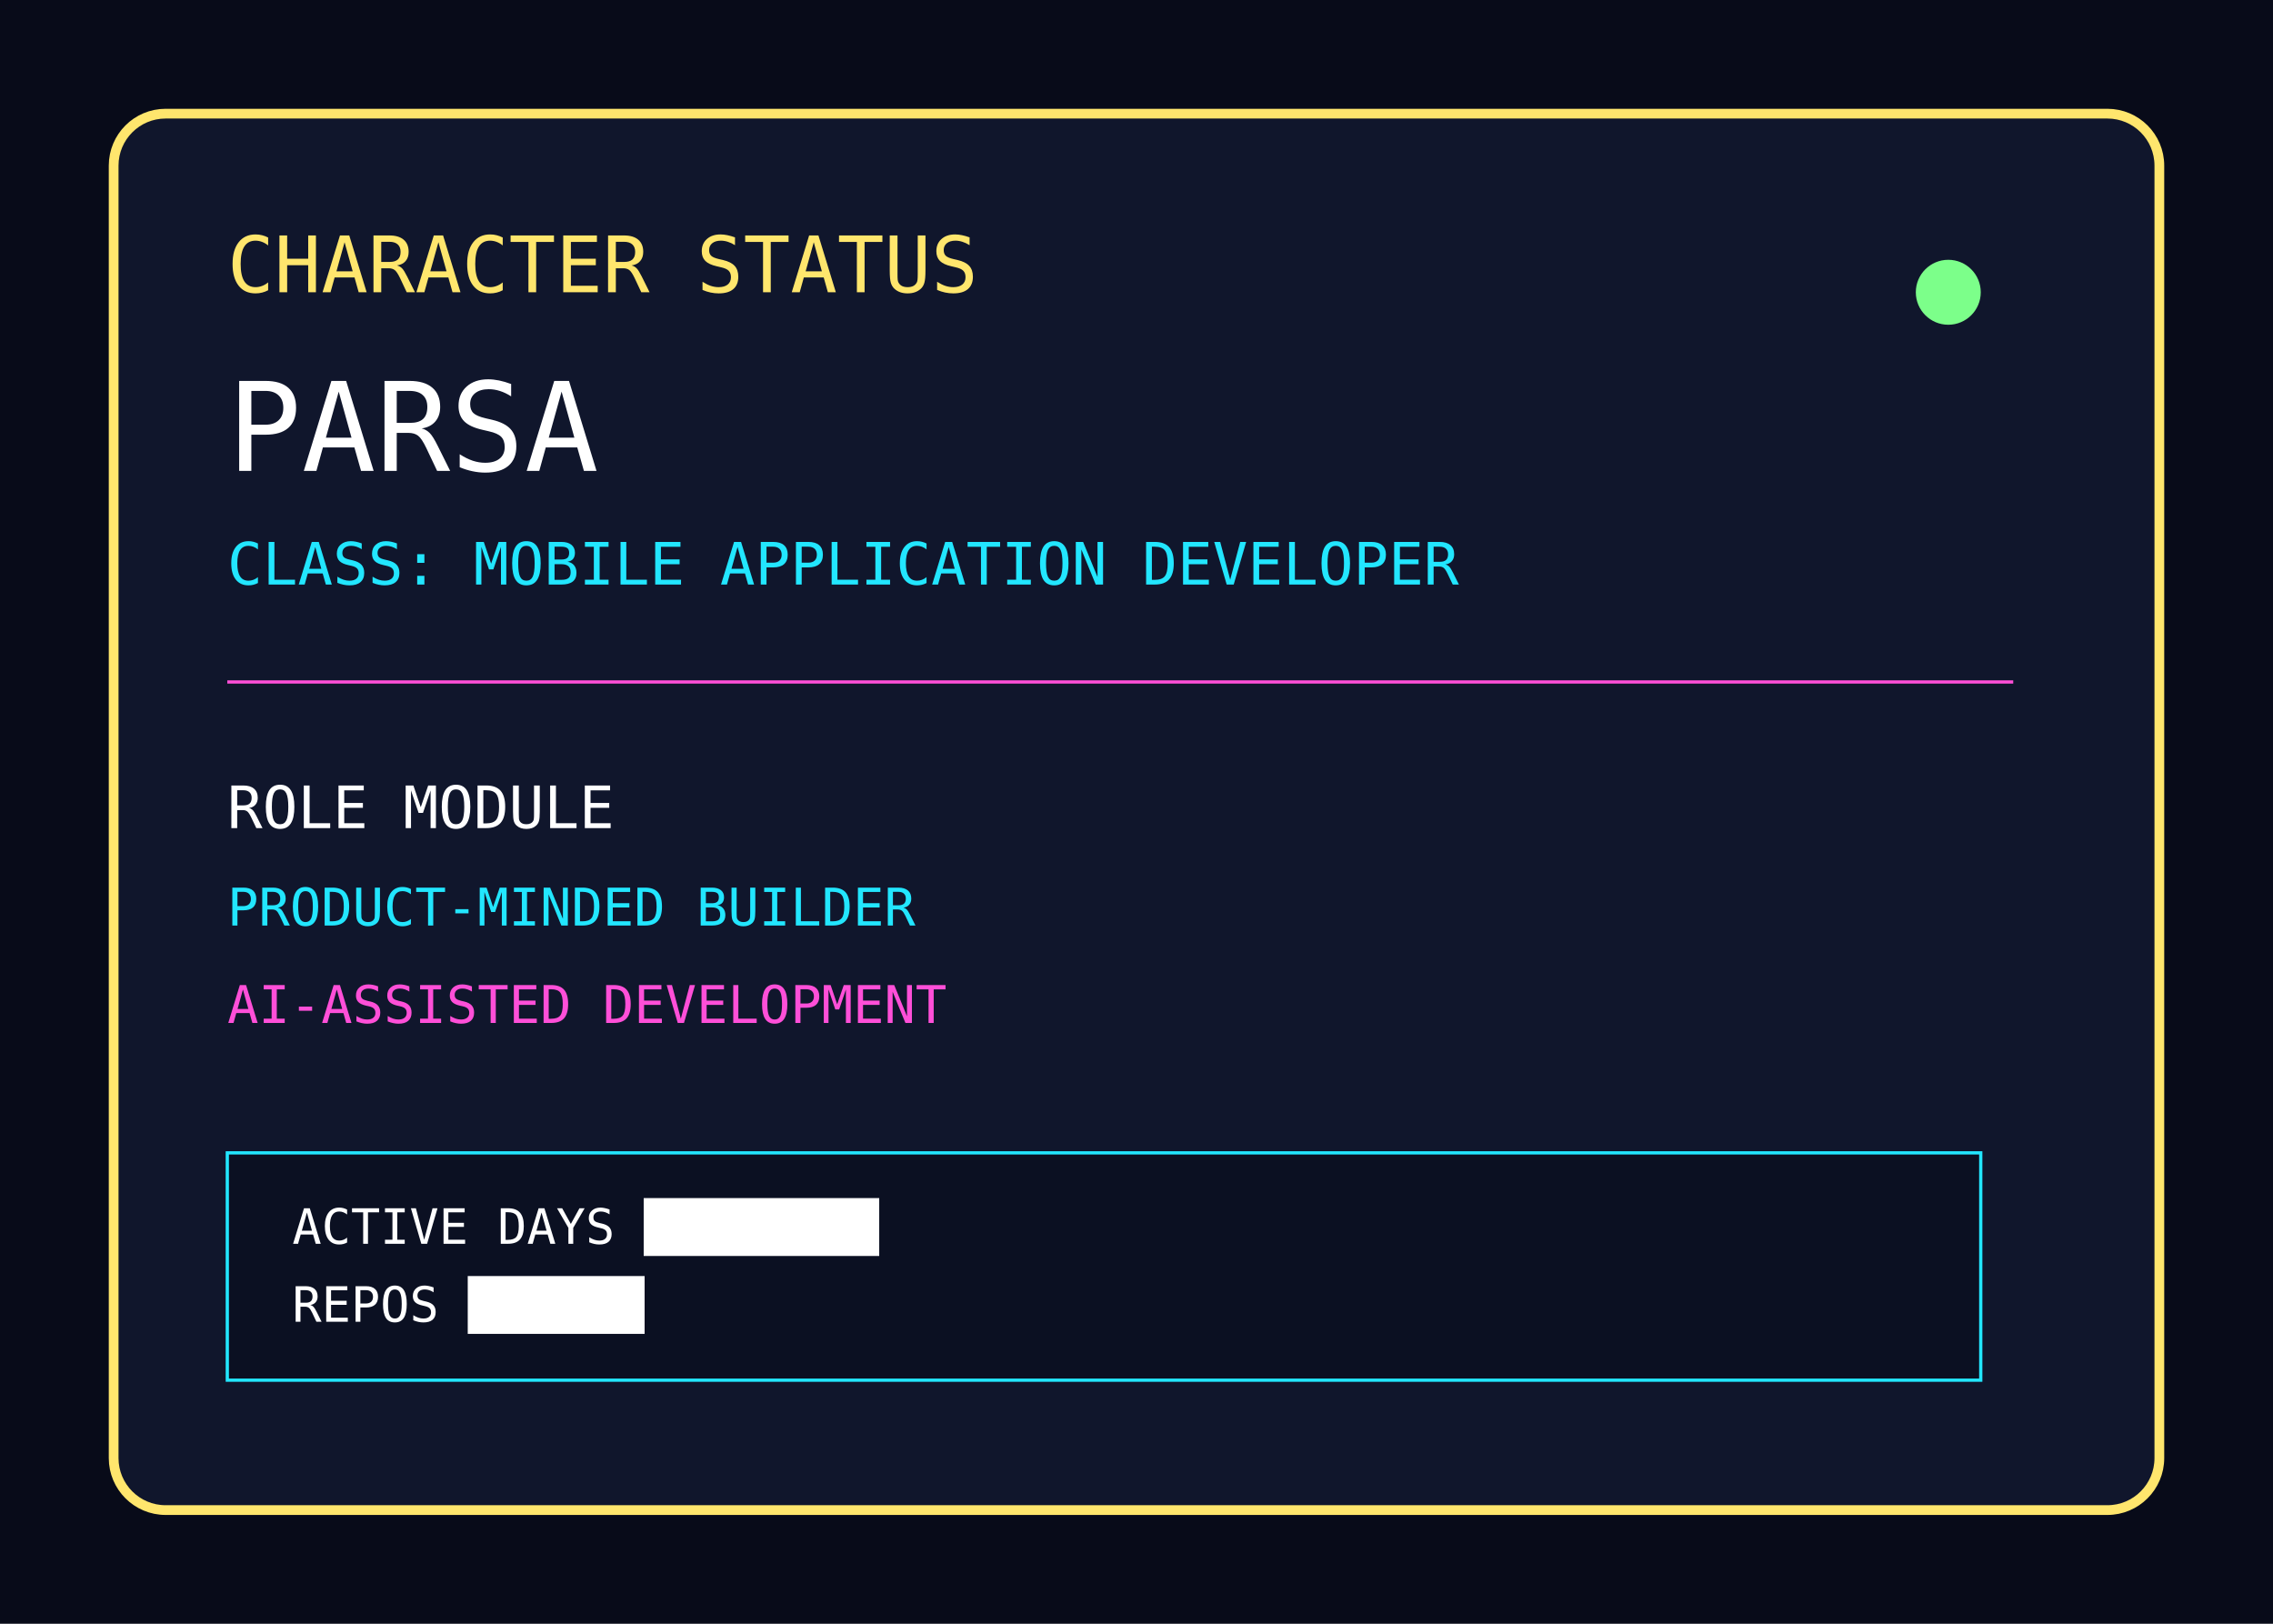
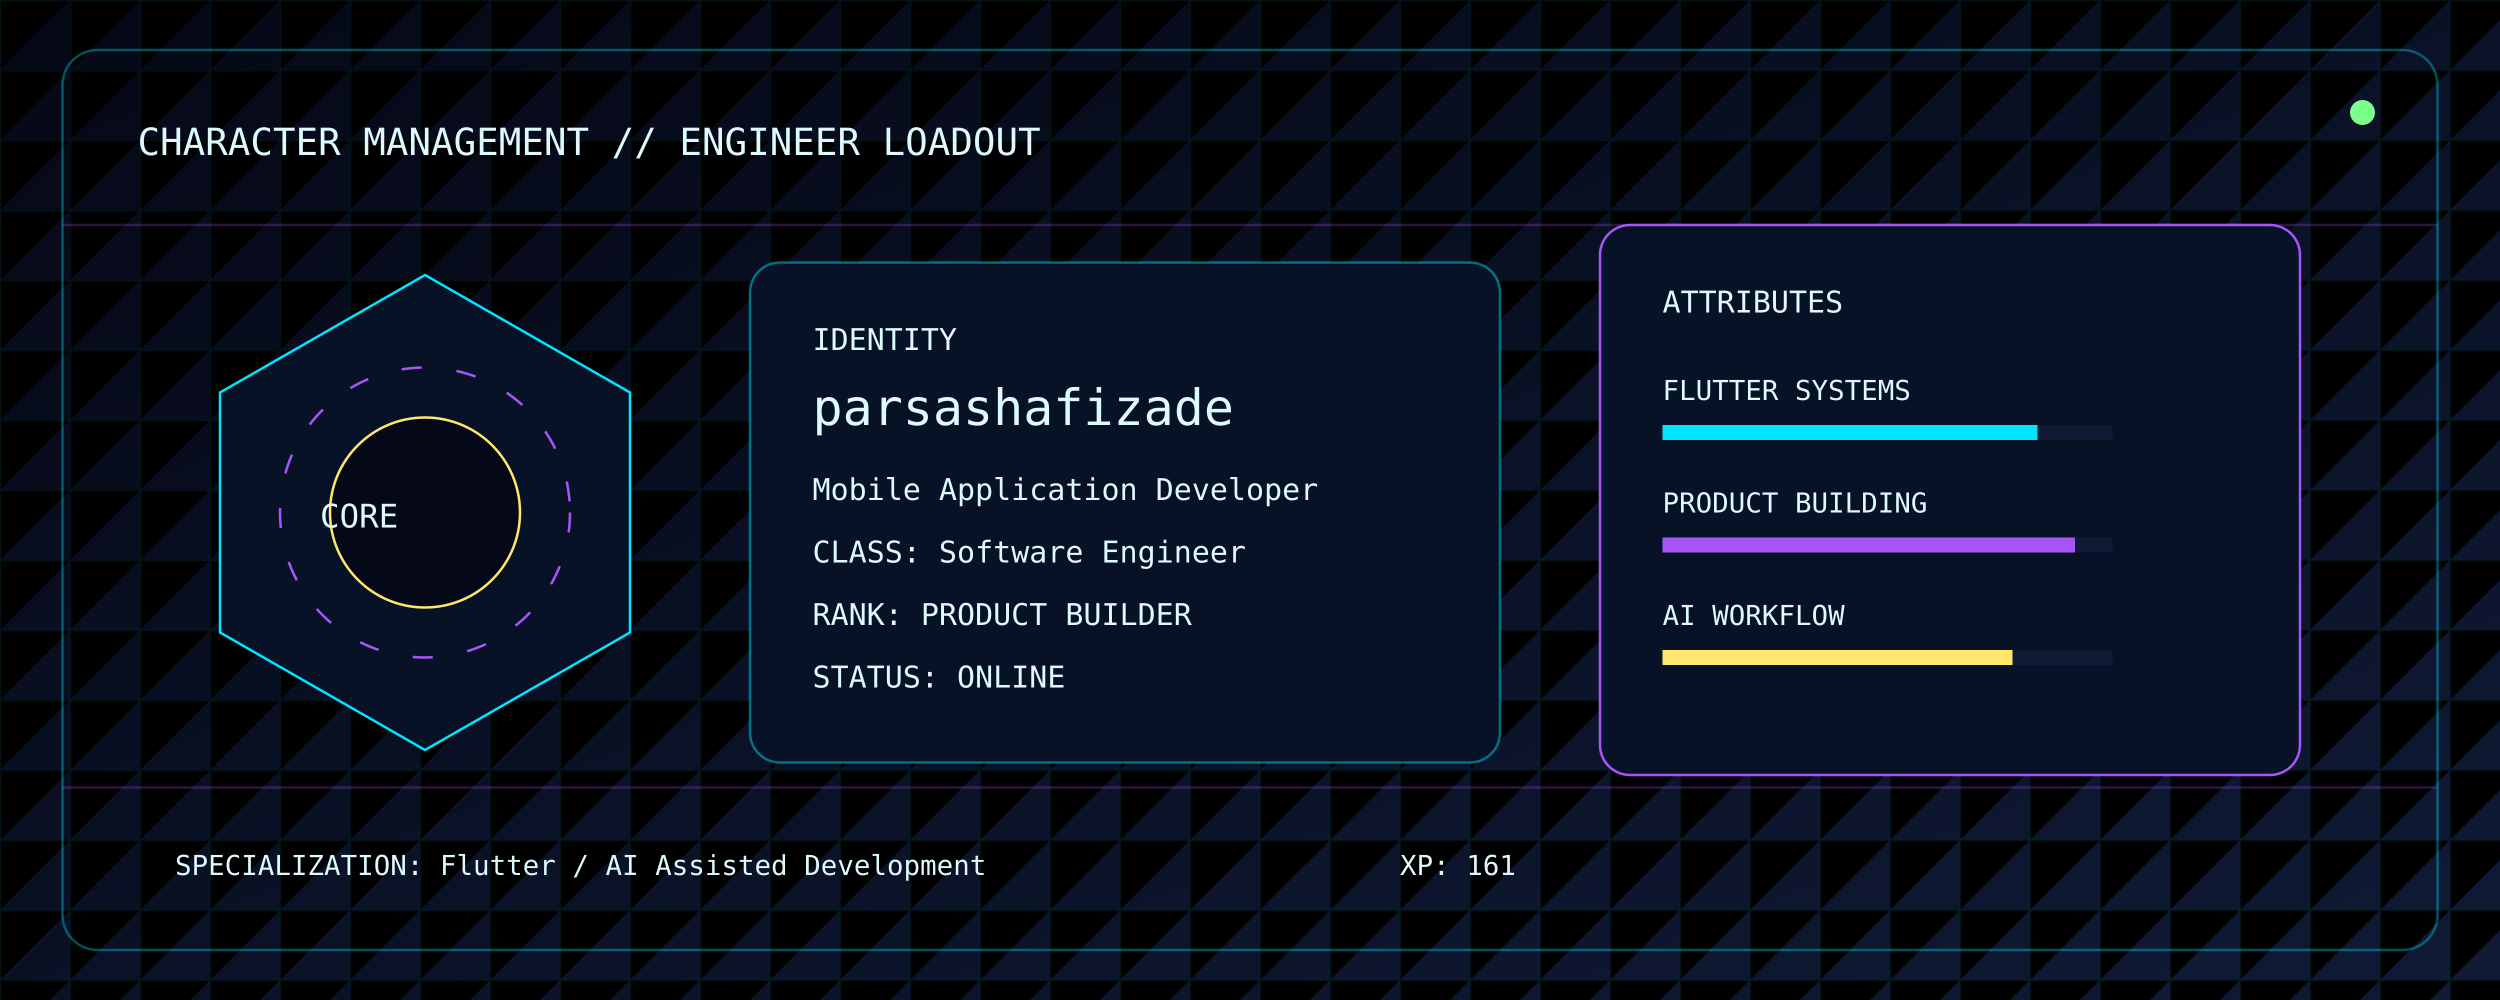
- <svg xmlns="http://www.w3.org/2000/svg" viewBox="0 0 700 500" role="img">
-   <style>
- *{font-family:monospace}
- .bg{fill:#080b19}
- .panel{fill:#10162c;stroke:#ffe66d;stroke-width:3}
- .t{fill:#fff}
- .y{fill:#ffe66d}
- .c{fill:#22e6ff}
- .p{fill:#ff4fd8}
- .glow{animation:pulse 2s infinite}
- @keyframes pulse{50%{opacity:.4}}
- @media(prefers-reduced-motion:reduce){.glow{animation:none}}
+ <svg xmlns="http://www.w3.org/2000/svg" role="img" aria-labelledby="title desc" width="1000" height="400" viewBox="0 0 1000 400">
+   <defs>
+     <linearGradient id="bg" x2="1" y2="1">
+       <stop stop-color="#050816" />
+       <stop offset="1" stop-color="#101A35" />
+     </linearGradient>
+     <pattern id="grid" width="28" height="28" patternUnits="userSpaceOnUse">
+       <path d="M28 0H0V28" stroke="#00E5FF" stroke-opacity=".08" />
+     </pattern>
+     <style>
+ text{font-family:'Orbitron','Rajdhani','Space Mono',monospace;fill:#dffaff}
+ .blink{animation:b 2s infinite}
+ .rotate{animation:r 20s linear infinite}
+ @keyframes b{50%{opacity:.3}}
+ @keyframes r{to{transform:rotate(360deg)}}
+ @media(prefers-reduced-motion:reduce){.blink,.rotate{animation:none}}
</style>
-   <rect width="700" height="500" class="bg" />
-   <rect x="35" y="35" width="630" height="430" rx="16" class="panel" />
-   <text x="70" y="90" class="y" font-size="24">
- CHARACTER STATUS
- </text>
-   <text x="70" y="145" class="t" font-size="38">
- PARSA
- </text>
-   <text x="70" y="180" class="c" font-size="18">
- CLASS: MOBILE APPLICATION DEVELOPER
- </text>
-   <line x1="70" y1="210" x2="620" y2="210" stroke="#ff4fd8" />
-   <text x="70" y="255" class="t" font-size="18">
- ROLE MODULE
- </text>
-   <text x="70" y="285" class="c" font-size="16">
- PRODUCT-MINDED BUILDER
- </text>
-   <text x="70" y="315" class="p" font-size="16">
- AI-ASSISTED DEVELOPMENT
- </text>
-   <g transform="translate(70 355)">
-     <rect width="540" height="70" fill="#0b1022" stroke="#22e6ff" />
-     <text x="20" y="28" class="t" font-size="15">
- ACTIVE DAYS     ████████
- </text>
-     <text x="20" y="52" class="t" font-size="15">
- REPOS           ██████
- </text>
+   </defs>
+   <rect width="1000" height="400" fill="url(#bg)" />
+   <rect width="1000" height="400" fill="url(#grid)" />
+   <rect x="25" y="20" width="950" height="360" rx="14" fill="none" stroke="#00E5FF" stroke-opacity=".35" />
+   <path d="M25 90H975M25 315H975" stroke="#A855F7" stroke-opacity=".25" />
+   <text x="55" y="62" font-size="15" fill="#00E5FF">CHARACTER MANAGEMENT // ENGINEER LOADOUT</text>
+   <g transform="translate(170 205)">
+     <polygon points="0,-95 82,-48 82,48 0,95 -82,48 -82,-48" fill="#081226" stroke="#00E5FF" />
+     <circle r="58" fill="none" stroke="#A855F7" stroke-dasharray="8 14" class="rotate" />
+     <circle r="38" fill="#050816" stroke="#FFE66D" />
+     <text x="-42" y="6" font-size="13">CORE</text>
  </g>
-   <circle cx="600" cy="90" r="10" fill="#7cff8a" class="glow" />
+   <g>
+     <rect x="300" y="105" width="300" height="200" rx="12" fill="#081226" stroke="#00E5FF" stroke-opacity=".45" />
+     <text x="325" y="140" font-size="12" fill="#00E5FF">IDENTITY</text>
+     <text x="325" y="170" font-size="20">parsashafizade</text>
+     <text x="325" y="200" font-size="12">Mobile Application Developer</text>
+     <text x="325" y="225" font-size="12">CLASS: Software Engineer</text>
+     <text x="325" y="250" font-size="12">RANK: PRODUCT BUILDER</text>
+     <text x="325" y="275" font-size="12" fill="#7CFF8A">STATUS: ONLINE</text>
+   </g>
+   <g>
+     <rect x="640" y="90" width="280" height="220" rx="12" fill="#081226" stroke="#A855F7" />
+     <text x="665" y="125" font-size="12" fill="#A855F7">ATTRIBUTES</text>
+     <text x="665" y="160" font-size="11">FLUTTER SYSTEMS</text>
+     <rect x="665" y="170" width="180" height="6" fill="#101A35" />
+     <rect x="665" y="170" width="150" height="6" fill="#00E5FF" />
+     <text x="665" y="205" font-size="11">PRODUCT BUILDING</text>
+     <rect x="665" y="215" width="180" height="6" fill="#101A35" />
+     <rect x="665" y="215" width="165" height="6" fill="#A855F7" />
+     <text x="665" y="250" font-size="11">AI WORKFLOW</text>
+     <rect x="665" y="260" width="180" height="6" fill="#101A35" />
+     <rect x="665" y="260" width="140" height="6" fill="#FFE66D" />
+   </g>
+   <g>
+     <text x="70" y="350" font-size="11">SPECIALIZATION: Flutter / AI Assisted Development</text>
+     <text x="560" y="350" font-size="11">XP: 161</text>
+   </g>
+   <circle cx="945" cy="45" r="5" fill="#7CFF8A" class="blink" />
</svg>
